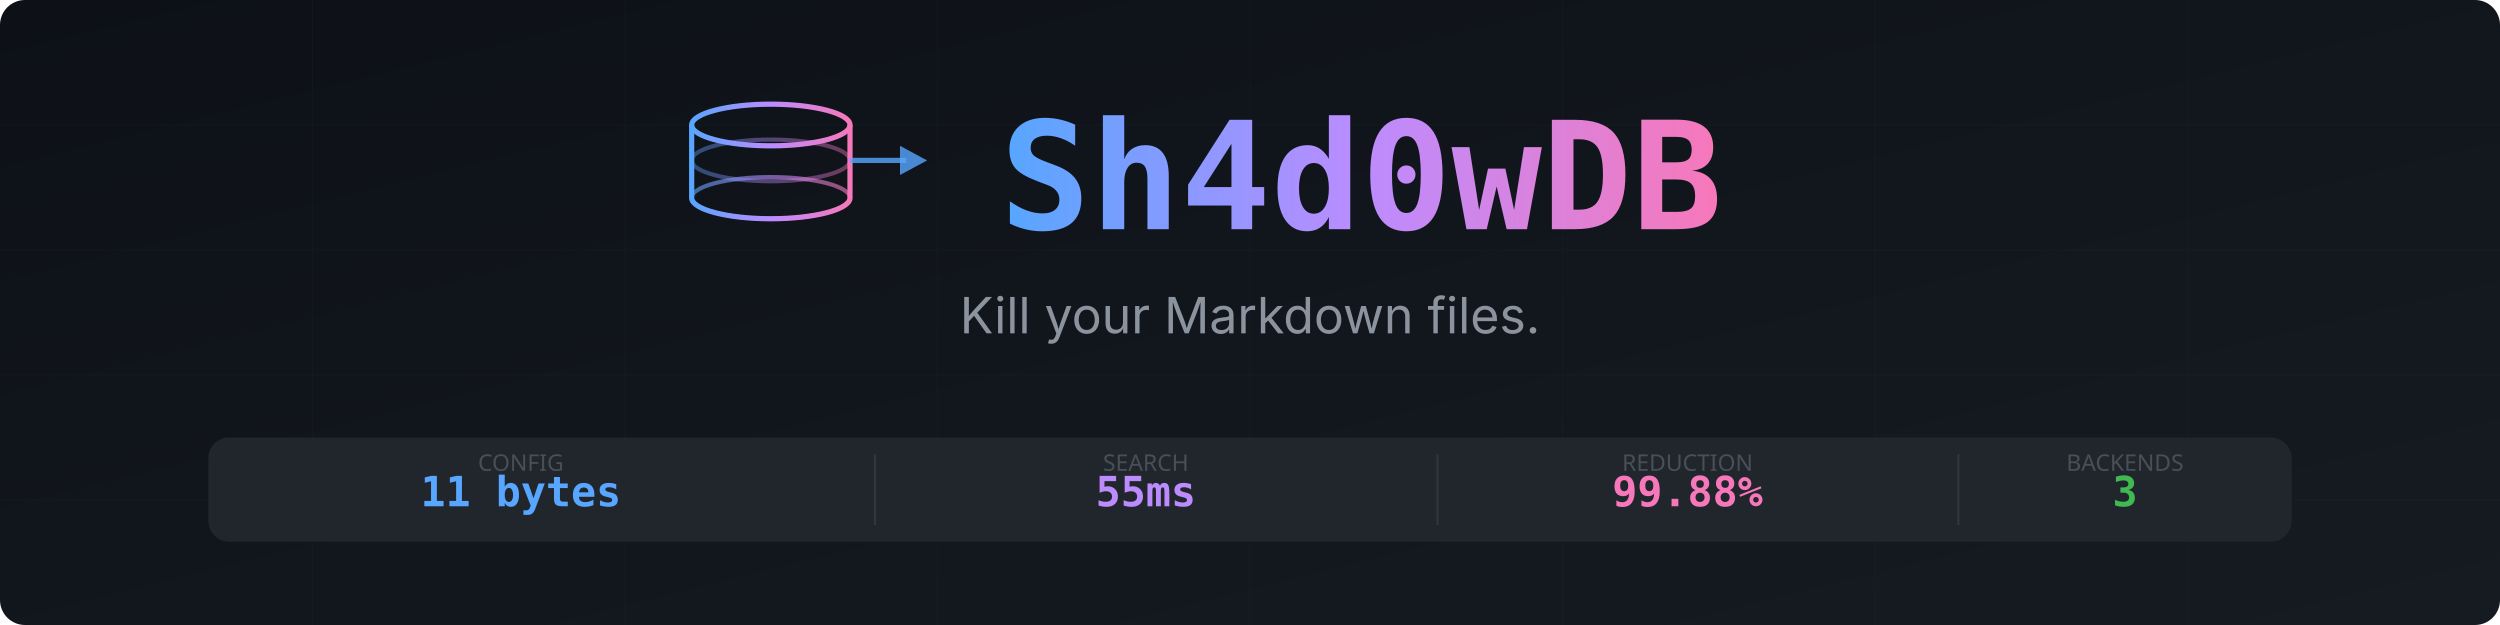
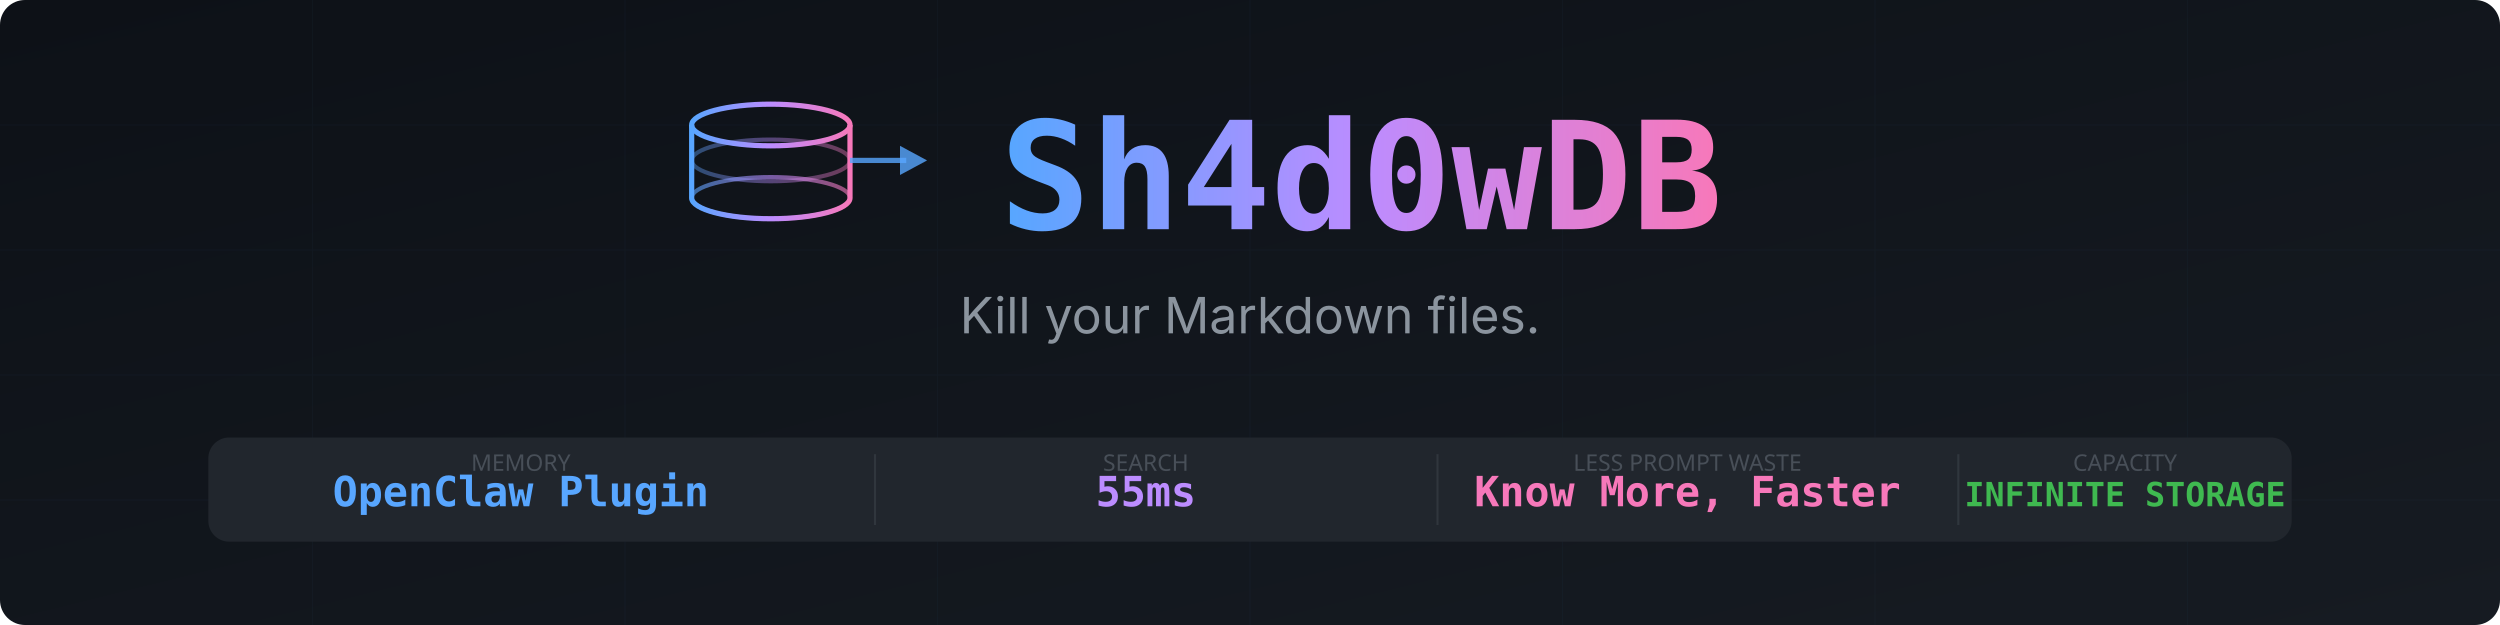
<svg xmlns="http://www.w3.org/2000/svg" width="1200" height="300" viewBox="0 0 1200 300">
  <defs>
    <linearGradient id="bg" x1="0%" y1="0%" x2="100%" y2="100%">
      <stop offset="0%" style="stop-color:#0d1117;stop-opacity:1" />
      <stop offset="100%" style="stop-color:#161b22;stop-opacity:1" />
    </linearGradient>
    <linearGradient id="accent" x1="0%" y1="0%" x2="100%" y2="0%">
      <stop offset="0%" style="stop-color:#58a6ff" />
      <stop offset="50%" style="stop-color:#bc8cff" />
      <stop offset="100%" style="stop-color:#f778ba" />
    </linearGradient>
  </defs>
  <rect width="1200" height="300" rx="12" fill="url(#bg)" />
  <g opacity="0.03" stroke="#58a6ff" stroke-width="0.5">
    <line x1="0" y1="60" x2="1200" y2="60" />
    <line x1="0" y1="120" x2="1200" y2="120" />
    <line x1="0" y1="180" x2="1200" y2="180" />
    <line x1="0" y1="240" x2="1200" y2="240" />
    <line x1="150" y1="0" x2="150" y2="300" />
    <line x1="300" y1="0" x2="300" y2="300" />
    <line x1="450" y1="0" x2="450" y2="300" />
    <line x1="600" y1="0" x2="600" y2="300" />
    <line x1="750" y1="0" x2="750" y2="300" />
    <line x1="900" y1="0" x2="900" y2="300" />
    <line x1="1050" y1="0" x2="1050" y2="300" />
  </g>
  <g transform="translate(330, 50)">
    <ellipse cx="40" cy="10" rx="38" ry="10" fill="none" stroke="url(#accent)" stroke-width="2.5" />
    <path d="M2,10 v35 a38,10 0 0,0 76,0 v-35" fill="none" stroke="url(#accent)" stroke-width="2.5" />
    <ellipse cx="40" cy="45" rx="38" ry="10" fill="none" stroke="url(#accent)" stroke-width="2" opacity="0.6" />
    <ellipse cx="40" cy="27" rx="38" ry="10" fill="none" stroke="url(#accent)" stroke-width="2" opacity="0.4" />
    <line x1="78" y1="27" x2="105" y2="27" stroke="#58a6ff" stroke-width="2.5" opacity="0.8" />
    <polygon points="102,20 115,27 102,34" fill="#58a6ff" opacity="0.8" />
  </g>
  <text x="480" y="110" font-family="'SF Mono', 'Fira Code', 'Cascadia Code', monospace" font-size="72" font-weight="700" fill="url(#accent)">Sh4d0wDB</text>
  <text x="600" y="160" font-family="-apple-system, BlinkMacSystemFont, 'Segoe UI', sans-serif" font-size="24" fill="#8b949e" text-anchor="middle">Kill your Markdown files.</text>
  <g transform="translate(0, 210)">
    <rect x="100" y="0" width="1000" height="50" rx="10" fill="#21262d" />
-     <text x="250" y="33" font-family="'SF Mono', monospace" font-size="20" fill="#58a6ff" text-anchor="middle" font-weight="600">11 bytes</text>
-     <text x="250" y="16" font-family="sans-serif" font-size="11" fill="#484f58" text-anchor="middle">CONFIG</text>
+     <text x="250" y="33" font-family="'SF Mono', monospace" font-size="20" fill="#58a6ff" text-anchor="middle" font-weight="600">OpenClaw Plugin</text>
+     <text x="250" y="16" font-family="sans-serif" font-size="11" fill="#484f58" text-anchor="middle">MEMORY</text>
    <line x1="420" y1="8" x2="420" y2="42" stroke="#30363d" stroke-width="1" />
    <text x="550" y="33" font-family="'SF Mono', monospace" font-size="20" fill="#bc8cff" text-anchor="middle" font-weight="600">55ms</text>
    <text x="550" y="16" font-family="sans-serif" font-size="11" fill="#484f58" text-anchor="middle">SEARCH</text>
    <line x1="690" y1="8" x2="690" y2="42" stroke="#30363d" stroke-width="1" />
-     <text x="810" y="33" font-family="'SF Mono', monospace" font-size="20" fill="#f778ba" text-anchor="middle" font-weight="600">99.88%</text>
-     <text x="810" y="16" font-family="sans-serif" font-size="11" fill="#484f58" text-anchor="middle">REDUCTION</text>
+     <text x="810" y="33" font-family="'SF Mono', monospace" font-size="20" fill="#f778ba" text-anchor="middle" font-weight="600">Know More, Faster</text>
+     <text x="810" y="16" font-family="sans-serif" font-size="11" fill="#484f58" text-anchor="middle">LESS PROMPT WASTE</text>
    <line x1="940" y1="8" x2="940" y2="42" stroke="#30363d" stroke-width="1" />
-     <text x="1020" y="33" font-family="'SF Mono', monospace" font-size="20" fill="#3fb950" text-anchor="middle" font-weight="600">3</text>
-     <text x="1020" y="16" font-family="sans-serif" font-size="11" fill="#484f58" text-anchor="middle">BACKENDS</text>
+     <text x="1020" y="33" font-family="'SF Mono', monospace" font-size="16" fill="#3fb950" text-anchor="middle" font-weight="600">INFINITE STORAGE</text>
+     <text x="1020" y="16" font-family="sans-serif" font-size="11" fill="#484f58" text-anchor="middle">CAPACITY</text>
  </g>
</svg>
